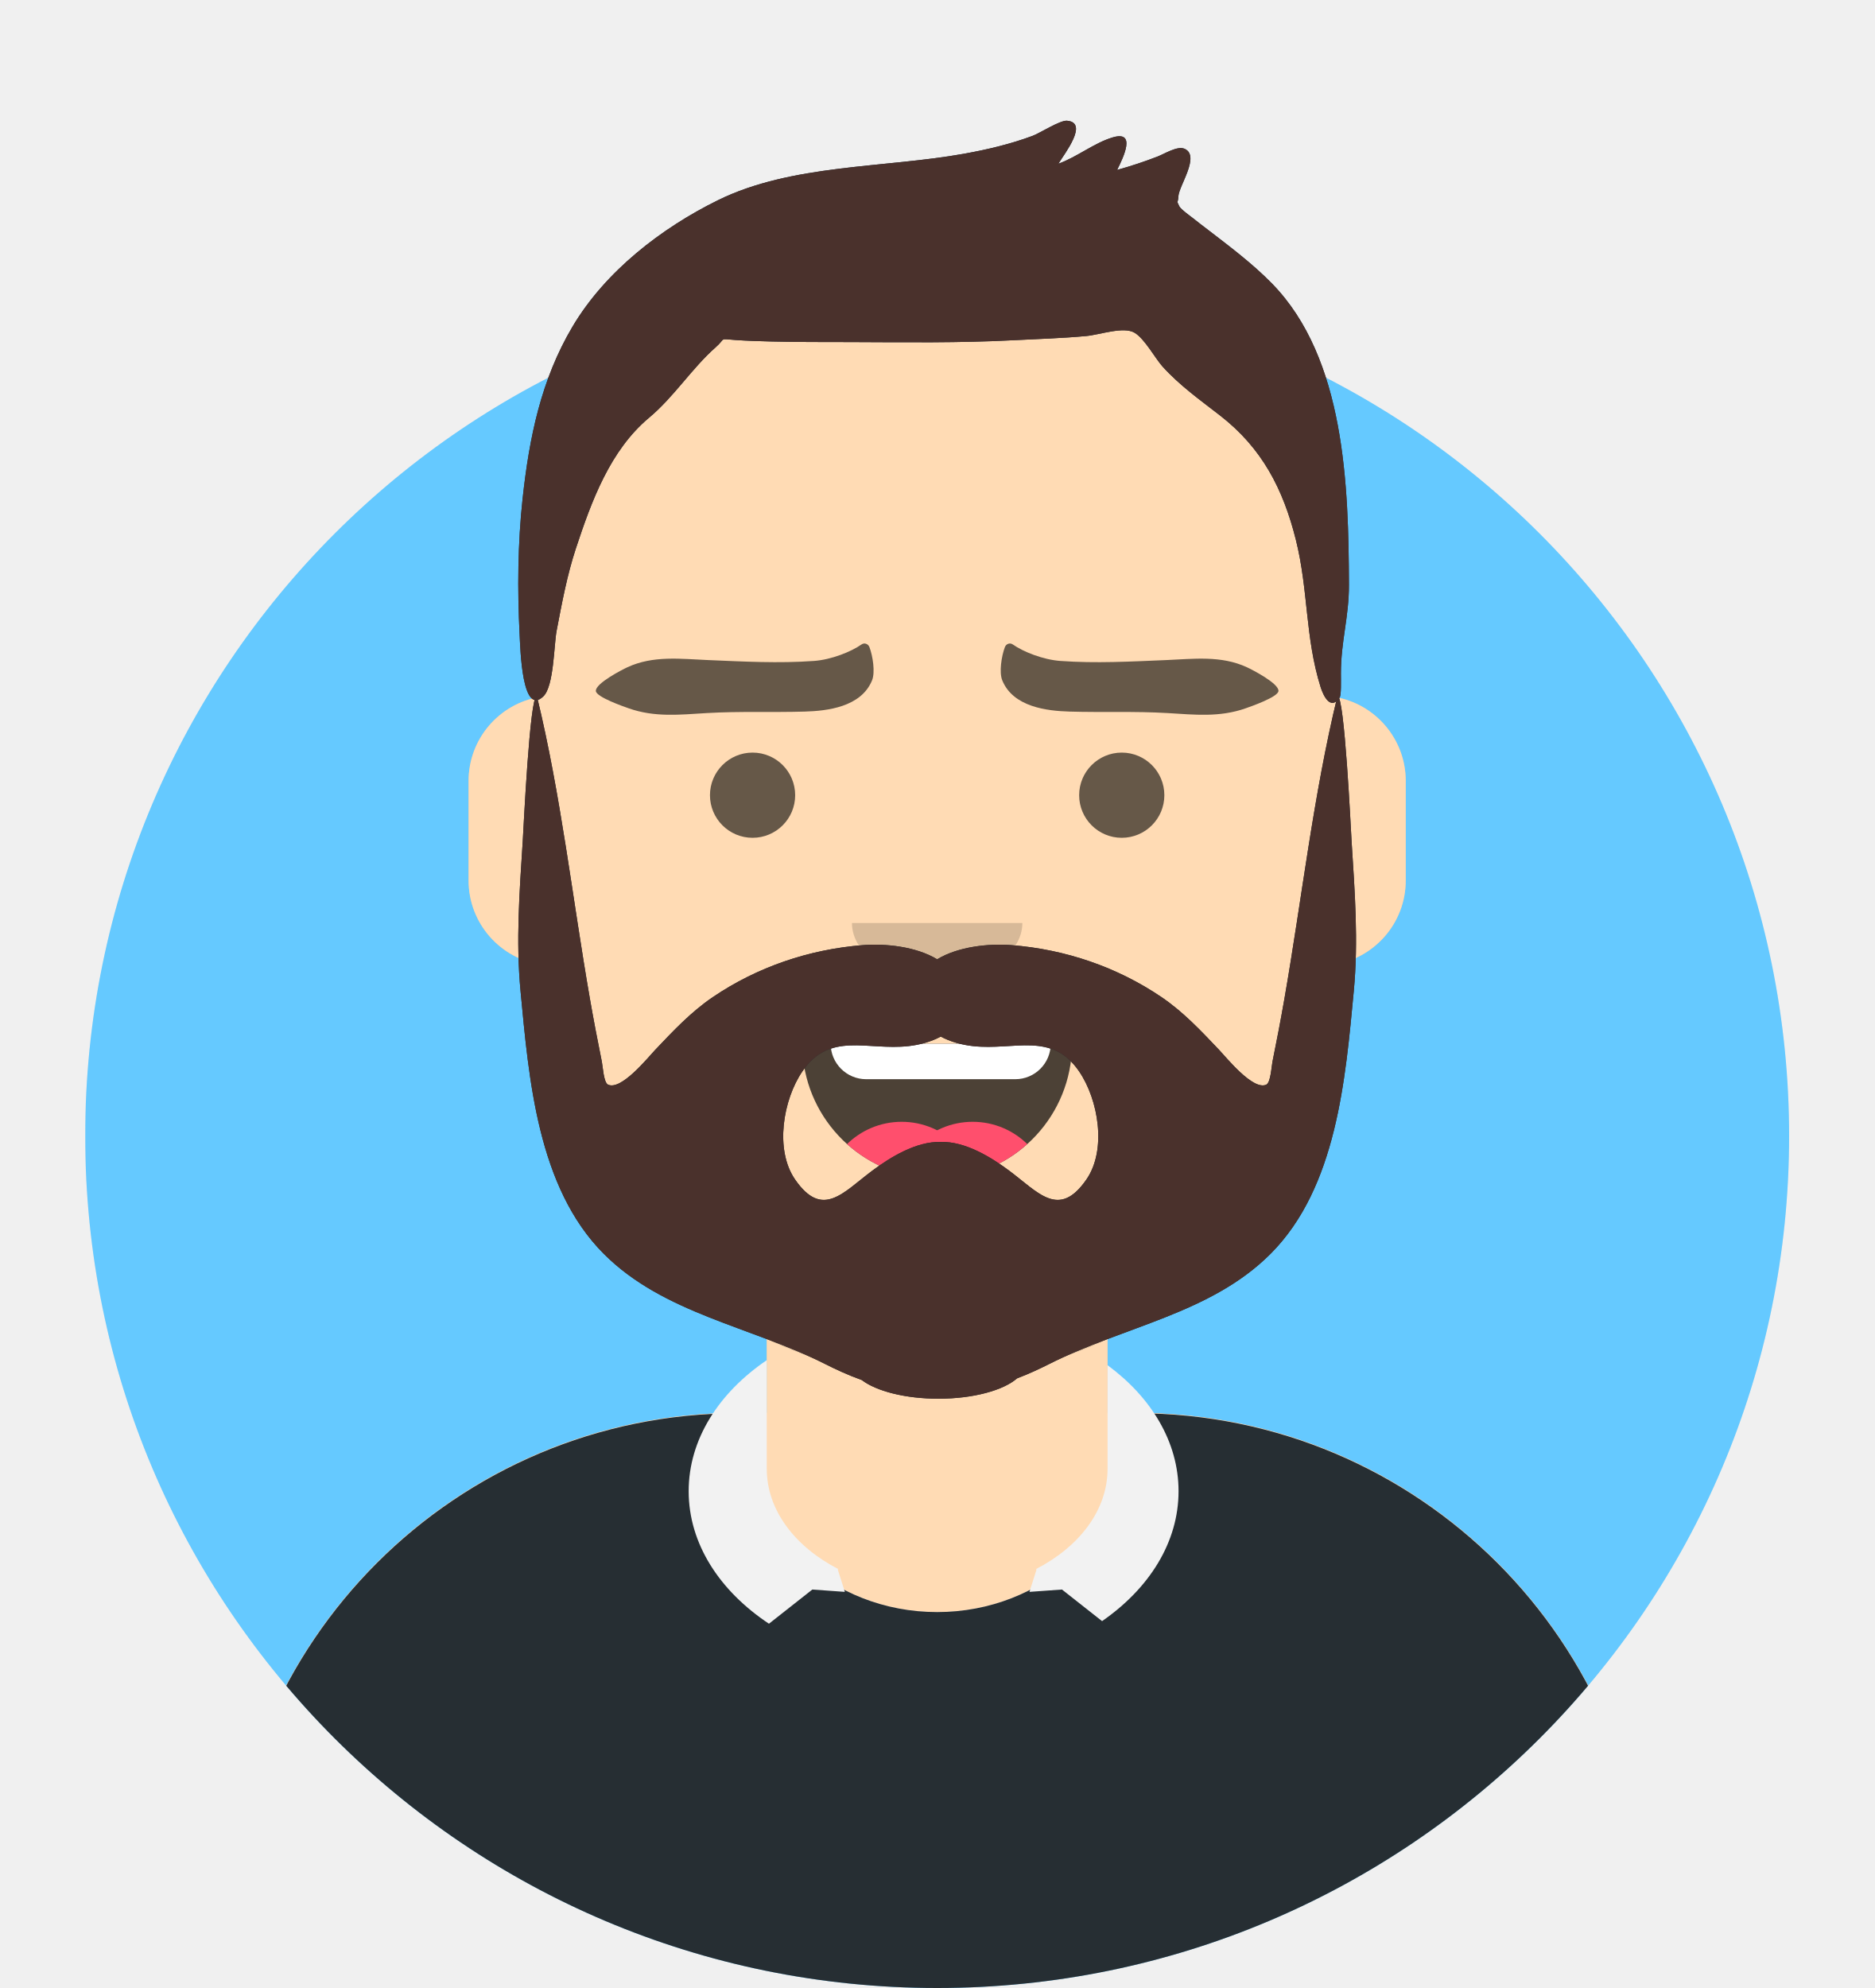
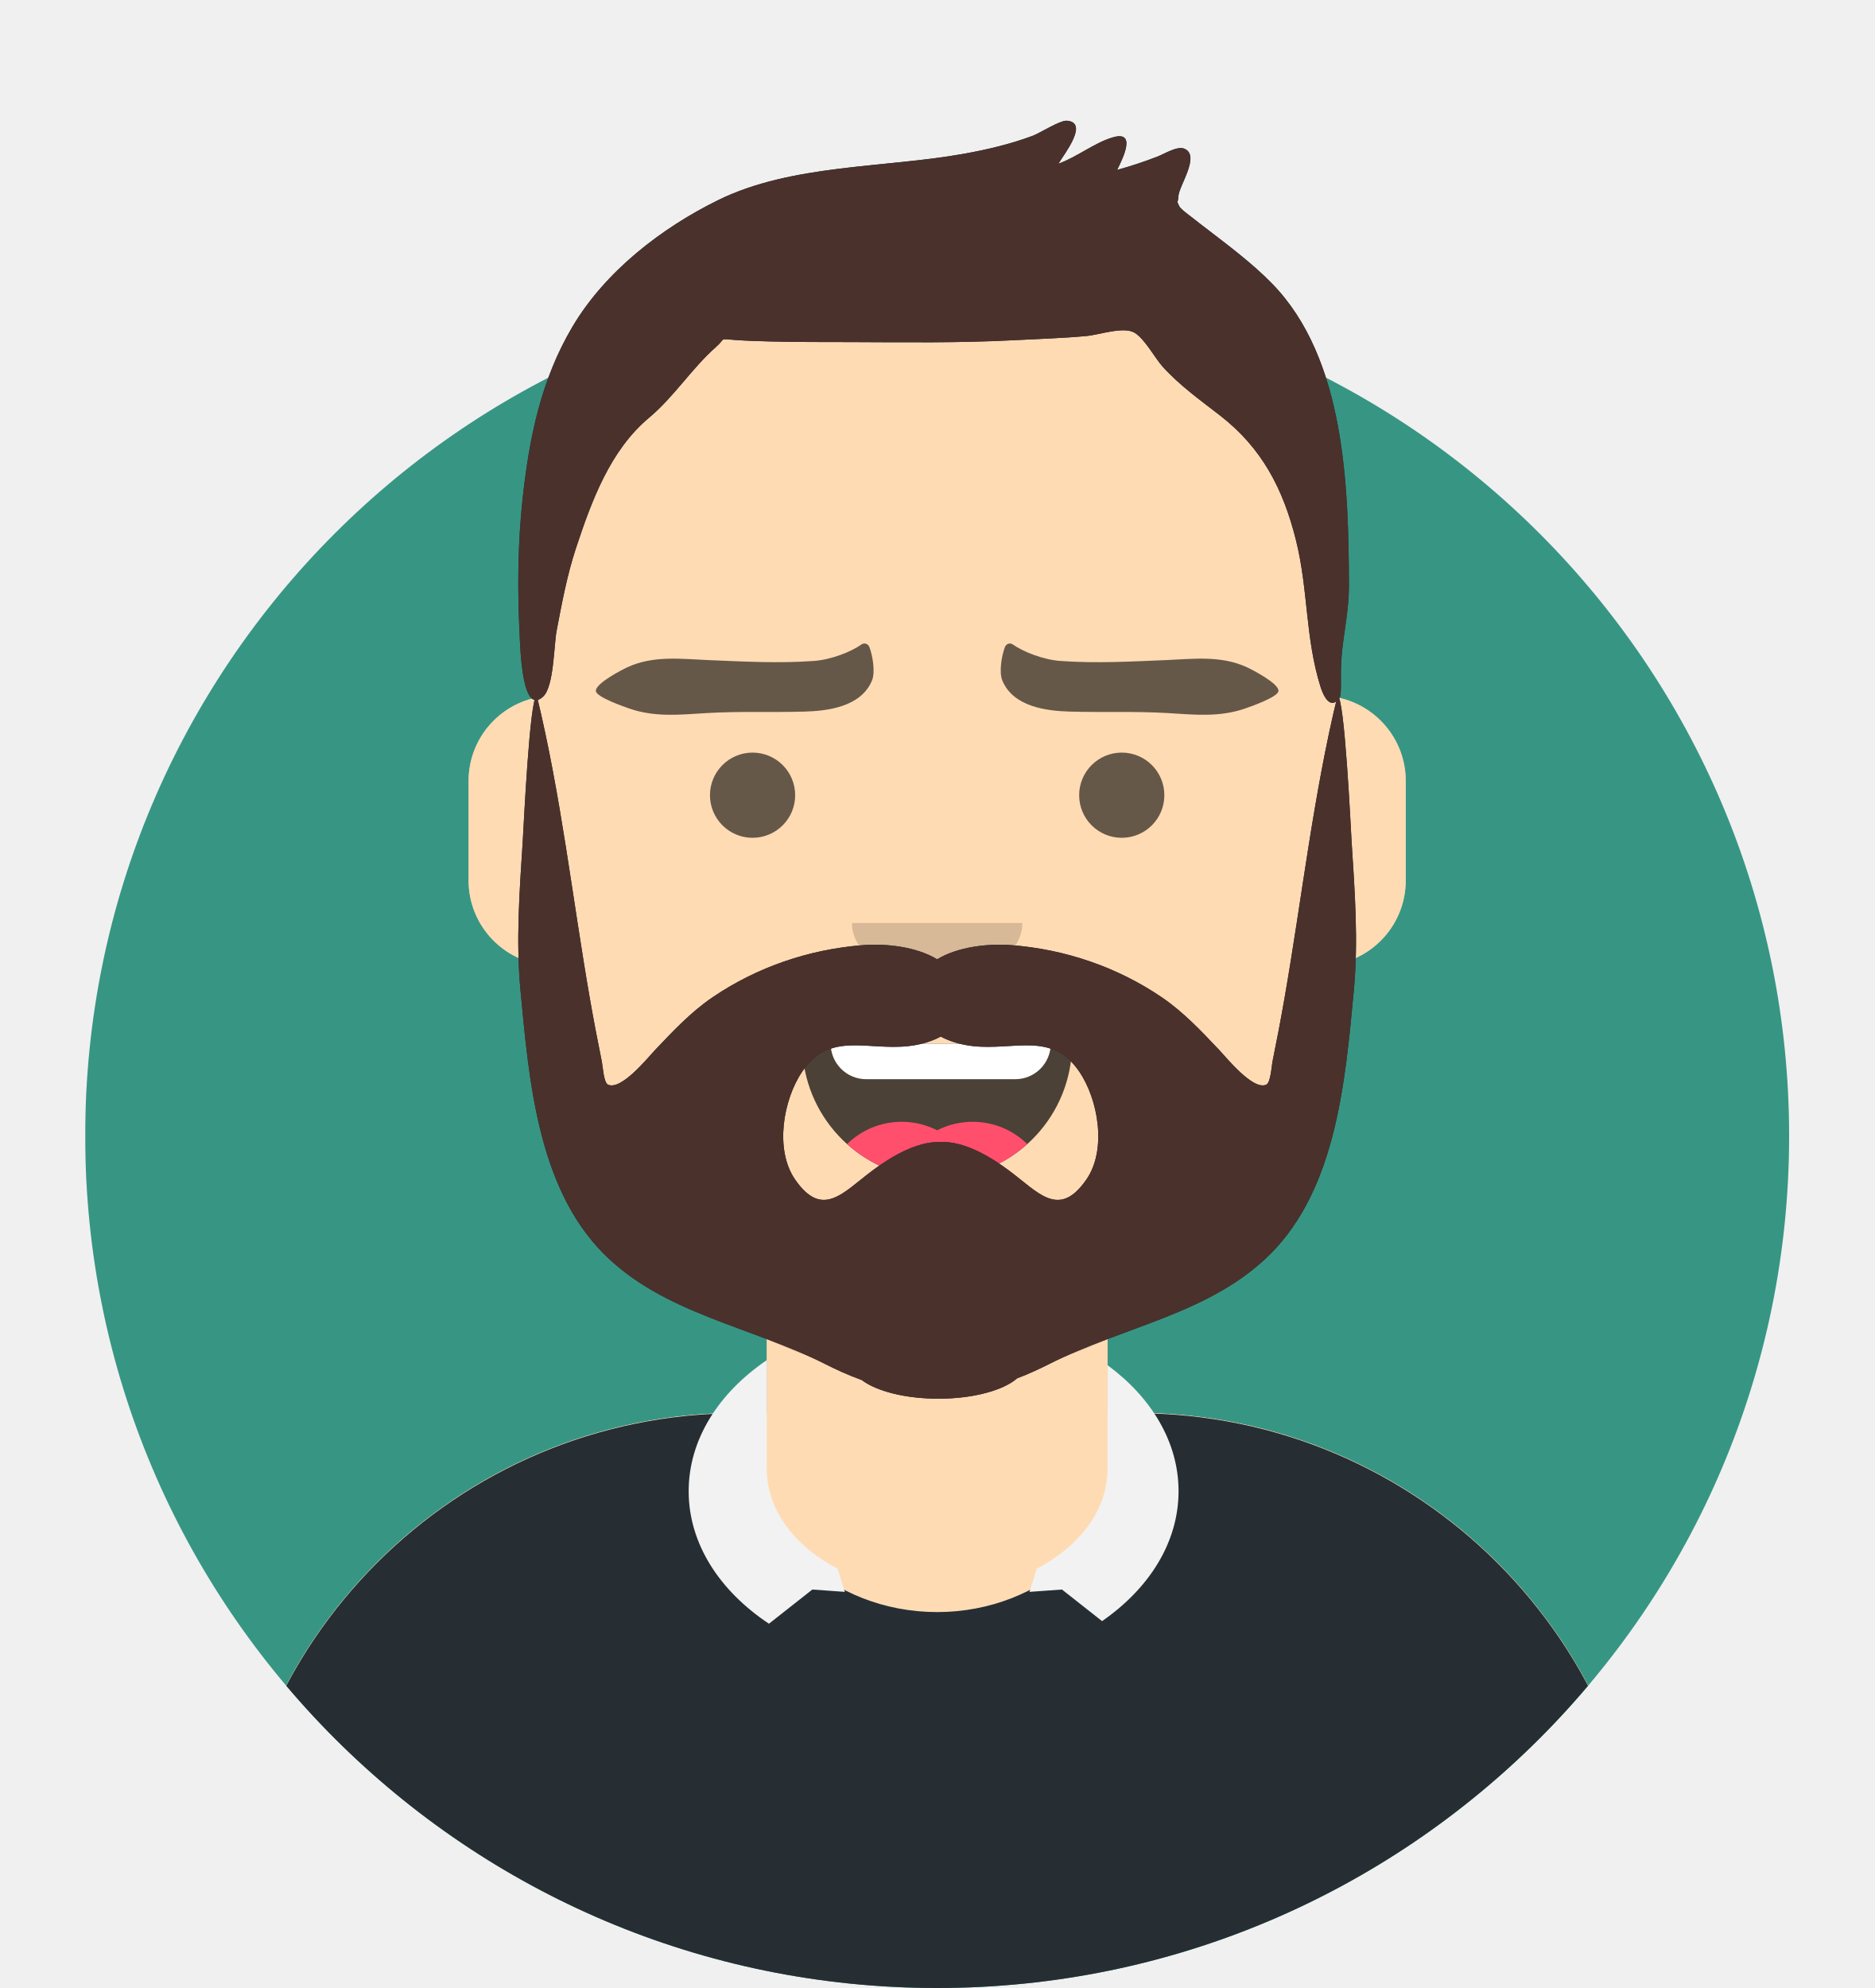
<svg xmlns="http://www.w3.org/2000/svg" xmlns:xlink="http://www.w3.org/1999/xlink" width="264px" height="280px" viewBox="0 0 264 280" version="1.1">
  <defs>
    <circle id="path-1" cx="120" cy="120" r="120" />
    <path d="M12,160 C12,226.274 65.726,280 132,280 C198.274,280 252,226.274 252,160 L264,160 L264,-1.42108547e-14 L-3.19744231e-14,-1.42108547e-14 L-3.19744231e-14,160 L12,160 Z" id="path-3" />
    <path d="M124,144.611 L124,163 L128,163 L128,163 C167.765,163 200,195.235 200,235 L200,244 L0,244 L0,235 C-4.86974701e-15,195.235 32.235,163 72,163 L72,163 L76,163 L76,144.611 C58.763,136.422 46.372,119.687 44.305,99.881 C38.48,99.058 34,94.052 34,88 L34,74 C34,68.054 38.325,63.118 44,62.166 L44,56 L44,56 C44,25.072 69.072,5.68137151e-15 100,0 L100,0 L100,0 C130.928,-5.68137151e-15 156,25.072 156,56 L156,62.166 C161.675,63.118 166,68.054 166,74 L166,88 C166,94.052 161.52,99.058 155.695,99.881 C153.628,119.687 141.237,136.422 124,144.611 Z" id="path-5" />
  </defs>
  <g id="Avataaar" stroke="none" stroke-width="1" fill="none" fill-rule="evenodd">
    <g transform="translate(-825, -1100)" id="Avataaar/Circle">
      <g transform="translate(825, 1100)">
        <g id="Circle" stroke-width="1" fill-rule="evenodd" transform="translate(12, 40)">
          <mask id="mask-2" fill="white">
            <use xlink:href="#path-1" />
          </mask>
          <use id="Circle-Background" fill="#E6E6E6" xlink:href="#path-1" />
-           <g id="Color/Palette/Blue-01" mask="url(#mask-2)" fill="#65C9FF">
+           <g id="Color/Palette/Blue-01" mask="url(#mask-2)" fill="#379683">
            <rect id="🖍Color" x="0" y="0" width="240" height="240" />
          </g>
        </g>
        <mask id="mask-4" fill="white">
          <use xlink:href="#path-3" />
        </mask>
        <g id="Mask" />
        <g id="Avataaar" stroke-width="1" fill-rule="evenodd" mask="url(#mask-4)">
          <g id="Body" transform="translate(32, 36)">
            <mask id="mask-6" fill="white">
              <use xlink:href="#path-5" />
            </mask>
            <use fill="#D0C6AC" xlink:href="#path-5" />
            <g id="Skin/👶🏽-03-Brown" mask="url(#mask-6)" fill="#FFDBB4">
              <g transform="translate(-32, 0)" id="Color">
                <rect x="0" y="0" width="264" height="244" />
              </g>
            </g>
            <path d="M156,79 L156,102 C156,132.928 130.928,158 100,158 C69.072,158 44,132.928 44,102 L44,79 L44,94 C44,124.928 69.072,150 100,150 C130.928,150 156,124.928 156,94 L156,79 Z" id="Neck-Shadow" fill-opacity="0.1" fill="#000000" mask="url(#mask-6)" />
          </g>
          <g id="Clothing/Collar-+-Sweater" transform="translate(0, 170)">
            <defs>
              <path d="M105.192,29.052 L104,29.052 L104,29.052 C64.235,29.052 32,61.287 32,101.052 L32,110 L232,110 L232,101.052 C232,61.287 199.765,29.052 160,29.052 L160,29.052 L158.808,29.052 C158.935,30.035 159,31.036 159,32.052 C159,45.859 146.912,57.052 132,57.052 C117.088,57.052 105,45.859 105,32.052 C105,31.036 105.065,30.035 105.192,29.052 Z" id="react-path-14" />
            </defs>
            <mask id="react-mask-15" fill="white">
              <use xlink:href="#react-path-14" />
            </mask>
            <use id="Clothes" fill="#E6E6E6" fill-rule="evenodd" xlink:href="#react-path-14" />
            <g id="Color/Palette/Gray-01" mask="url(#react-mask-15)" fill-rule="evenodd" fill="#262E33">
              <rect id="🖍Color" x="0" y="0" width="264" height="110" />
            </g>
            <path d="M156,22.279 C162.182,26.835 166,33.106 166,40.028 C166,47.233 161.863,53.733 155.229,58.327 L149.579,53.876 L145,54.208 L146,51.057 L145.922,50.996 C152.022,47.853 156,42.7 156,36.877 L156,22.279 Z M108,21.571 C101.233,26.174 97,32.74 97,40.028 C97,47.426 101.362,54.08 108.308,58.692 L114.421,53.876 L119,54.208 L118,51.057 L118.078,50.996 C111.978,47.853 108,42.7 108,36.877 L108,21.571 Z" id="Collar" fill="#F2F2F2" fill-rule="evenodd" />
          </g>
          <g id="Face" transform="translate(76, 82)" fill="#000000">
            <g id="Mouth/Smile" transform="translate(2, 52)">
              <defs>
                <path d="M35.118,15.128 C36.176,24.62 44.226,32 54,32 C63.804,32 71.874,24.574 72.892,15.04 C72.974,14.273 72.117,13 71.043,13 C56.149,13 44.738,13 37.087,13 C36.007,13 35.012,14.178 35.118,15.128 Z" id="react-path-16" />
              </defs>
              <mask id="react-mask-17" fill="white">
                <use xlink:href="#react-path-16" />
              </mask>
              <use id="Mouth" fill-opacity="0.7" fill="#000000" fill-rule="evenodd" xlink:href="#react-path-16" />
              <rect id="Teeth" fill="#FFFFFF" fill-rule="evenodd" mask="url(#react-mask-17)" x="39" y="2" width="31" height="16" rx="5" />
              <g id="Tongue" stroke-width="1" fill-rule="evenodd" mask="url(#react-mask-17)" fill="#FF4F6D">
                <g transform="translate(38, 24)">
                  <circle cx="11" cy="11" r="11" />
                  <circle cx="21" cy="11" r="11" />
                </g>
              </g>
            </g>
            <g id="Nose/Default" transform="translate(28, 40)" fill-opacity="0.16">
              <path d="M16,8 C16,12.418 21.373,16 28,16 L28,16 C34.627,16 40,12.418 40,8" id="Nose" />
            </g>
            <g id="Eyes/Default-😀" transform="translate(0, 8)" fill-opacity="0.6">
              <circle id="Eye" cx="30" cy="22" r="6" />
              <circle id="Eye" cx="82" cy="22" r="6" />
            </g>
            <g id="Eyebrow/Natural/Flat-Natural" fill-opacity="0.6">
              <path d="M38.569,10.702 C33.587,11.238 28.655,11.134 23.656,11.101 C19.823,11.076 15.92,10.689 12.325,12.509 C11.636,12.857 7.877,14.945 8.003,16.011 C8.104,16.863 12.013,18.064 12.717,18.284 C16.428,19.445 19.924,18.928 23.687,18.57 C28.302,18.132 32.914,18.175 37.532,17.874 C40.642,17.672 45.422,16.977 46.829,13.148 C47.253,11.995 46.815,9.734 46.307,8.506 C46.105,8.018 45.563,7.85 45.169,8.149 C43.756,9.222 40.985,10.443 38.569,10.702" id="Fill-10" transform="translate(27.5, 13.5) rotate(2) translate(-27.5, -13.5) " />
              <path d="M95.569,10.702 C90.587,11.238 85.655,11.134 80.656,11.101 C76.823,11.076 72.92,10.689 69.325,12.509 C68.636,12.857 64.877,14.945 65.003,16.011 C65.104,16.863 69.013,18.064 69.717,18.284 C73.428,19.445 76.924,18.928 80.687,18.57 C85.302,18.132 89.914,18.175 94.532,17.874 C97.642,17.672 102.422,16.977 103.829,13.148 C104.253,11.995 103.815,9.734 103.307,8.506 C103.105,8.018 102.563,7.85 102.169,8.149 C100.756,9.222 97.985,10.443 95.569,10.702" id="Fill-10" transform="translate(84.5, 13.5) scale(-1, 1) rotate(2) translate(-84.5, -13.5) " />
            </g>
          </g>
          <g id="Top" stroke-width="1" fill-rule="evenodd">
            <defs>
              <rect id="react-path-11" x="0" y="0" width="264" height="280" />
              <path d="M180.15,39.92 C177.39,37.1 174.186,34.707 171.069,32.307 C170.382,31.777 169.683,31.261 169.011,30.712 C168.858,30.587 167.292,29.466 167.105,29.053 C166.654,28.06 166.915,28.833 166.977,27.649 C167.056,26.151 170.111,21.919 167.831,20.949 C166.828,20.522 165.04,21.658 164.078,22.033 C162.196,22.767 160.292,23.393 158.347,23.933 C159.279,22.076 161.055,18.359 157.716,19.354 C155.114,20.129 152.69,22.122 150.076,23.059 C150.941,21.642 154.4,17.248 151.274,17.002 C150.302,16.926 147.471,18.75 146.424,19.14 C143.287,20.305 140.083,21.059 136.79,21.653 C125.592,23.671 112.497,23.095 102.137,28.193 C94.149,32.124 86.263,38.222 81.648,45.988 C77.201,53.473 75.538,61.664 74.607,70.241 C73.924,76.536 73.868,83.043 74.188,89.36 C74.292,91.43 74.525,100.971 77.532,98.081 C79.03,96.642 79.019,90.828 79.396,88.86 C80.147,84.945 80.87,81.013 82.122,77.223 C84.328,70.544 86.931,63.43 92.427,58.83 C95.954,55.878 98.431,51.889 101.806,48.911 C103.322,47.574 102.165,47.713 104.603,47.889 C106.241,48.006 107.885,48.051 109.526,48.094 C113.322,48.193 117.124,48.168 120.921,48.181 C128.568,48.209 136.179,48.317 143.819,47.916 C147.214,47.739 150.618,47.642 154.004,47.328 C155.895,47.153 159.251,45.941 160.808,46.867 C162.233,47.714 163.713,50.482 164.736,51.615 C167.154,54.294 170.036,56.339 172.862,58.535 C178.757,63.115 181.732,68.867 183.523,76.023 C185.306,83.153 184.806,89.768 187.013,96.785 C187.402,98.018 188.429,100.145 189.695,98.239 C189.93,97.885 189.87,95.939 189.87,94.819 C189.87,90.3 191.014,86.908 191,82.359 C190.944,68.527 190.496,50.491 180.15,39.92 Z" id="react-path-10" />
              <filter x="-0.8%" y="-2.0%" width="101.5%" height="108.0%" filterUnits="objectBoundingBox" id="react-filter-7">
                <feOffset dx="0" dy="2" in="SourceAlpha" result="shadowOffsetOuter1" />
                <feColorMatrix values="0 0 0 0 0   0 0 0 0 0   0 0 0 0 0  0 0 0 0.16 0" type="matrix" in="shadowOffsetOuter1" result="shadowMatrixOuter1" />
                <feMerge>
                  <feMergeNode in="shadowMatrixOuter1" />
                  <feMergeNode in="SourceGraphic" />
                </feMerge>
              </filter>
            </defs>
            <mask id="react-mask-9" fill="white">
              <use xlink:href="#react-path-11" />
            </mask>
            <g id="Mask" />
            <g id="Top/Short-Hair/Short-Flat" mask="url(#react-mask-9)">
              <g transform="translate(-1, 0)">
                <g id="Facial-Hair/Beard-Medium" transform="translate(49, 72)">
                  <defs>
                    <path d="M105.018,94.13 C101.15,99.721 98.258,95.947 94.137,92.876 C91.657,91.027 87.961,88.728 84.504,88.841 C81.048,88.728 77.352,91.027 74.871,92.876 C70.751,95.947 67.858,99.721 63.991,94.13 C61.088,89.932 62.303,82.874 65.015,78.903 C68.874,73.251 74.109,75.985 79.962,75.34 C81.554,75.165 83.153,74.723 84.504,74 C85.856,74.723 87.455,75.165 89.046,75.34 C94.9,75.985 100.135,73.251 103.994,78.903 C106.706,82.874 107.92,89.932 105.018,94.13 M140.391,26 C136.967,40.075 135.393,54.434 132.91,68.671 C132.393,71.639 131.826,74.596 131.225,77.55 C131.098,78.17 130.974,80.473 130.363,80.764 C128.512,81.648 124.739,76.947 123.73,75.885 C121.197,73.219 118.685,70.529 115.599,68.437 C109.365,64.21 102.065,61.711 94.47,61.118 C91.292,60.869 86.995,61.303 84,63.11 C81.005,61.303 76.708,60.869 73.53,61.118 C65.934,61.711 58.635,64.21 52.4,68.437 C49.315,70.529 46.803,73.219 44.269,75.885 C43.261,76.947 39.488,81.648 37.637,80.764 C37.026,80.473 36.902,78.17 36.775,77.55 C36.174,74.596 35.607,71.639 35.09,68.671 C32.607,54.434 31.034,40.075 27.609,26 C26.613,26 25.739,44.748 25.627,46.495 C25.175,53.589 24.646,60.525 25.322,67.626 C26.486,79.875 27.699,95.234 37.033,104.588 C45.466,113.039 57.71,114.806 68.271,120.141 C69.631,120.828 71.435,121.676 73.38,122.371 C75.429,123.934 79.493,125 84.174,125 C89.085,125 93.316,123.827 95.254,122.138 C96.955,121.493 98.518,120.753 99.729,120.141 C110.289,114.805 122.534,113.039 130.967,104.588 C140.301,95.234 141.514,79.875 142.679,67.626 C143.353,60.525 142.825,53.589 142.373,46.495 C142.261,44.748 141.387,26 140.391,26 Z" id="react-path-13" />
                  </defs>
                  <mask id="react-mask-12" fill="white">
                    <use xlink:href="#react-path-13" />
                  </mask>
                  <use id="Beardness" fill="#252E32" fill-rule="evenodd" xlink:href="#react-path-13" />
                  <g id="Color/Hair/Brown" mask="url(#react-mask-12)" fill="#4A312C">
                    <g transform="translate(-32, 0)" id="Color">
                      <rect x="0" y="0" width="264" height="244" />
                    </g>
                  </g>
                </g>
                <mask id="react-mask-8" fill="white">
                  <use xlink:href="#react-path-10" />
                </mask>
                <use id="Short-Hair" stroke="none" fill="#1F3140" fill-rule="evenodd" xlink:href="#react-path-10" />
                <g id="Skin/👶🏽-03-Brown" mask="url(#react-mask-8)" fill="#4A312C">
                  <g transform="translate(0, 0) " id="Color">
                    <rect x="0" y="0" width="264" height="280" />
                  </g>
                </g>
              </g>
            </g>
          </g>
        </g>
      </g>
    </g>
  </g>
</svg>
